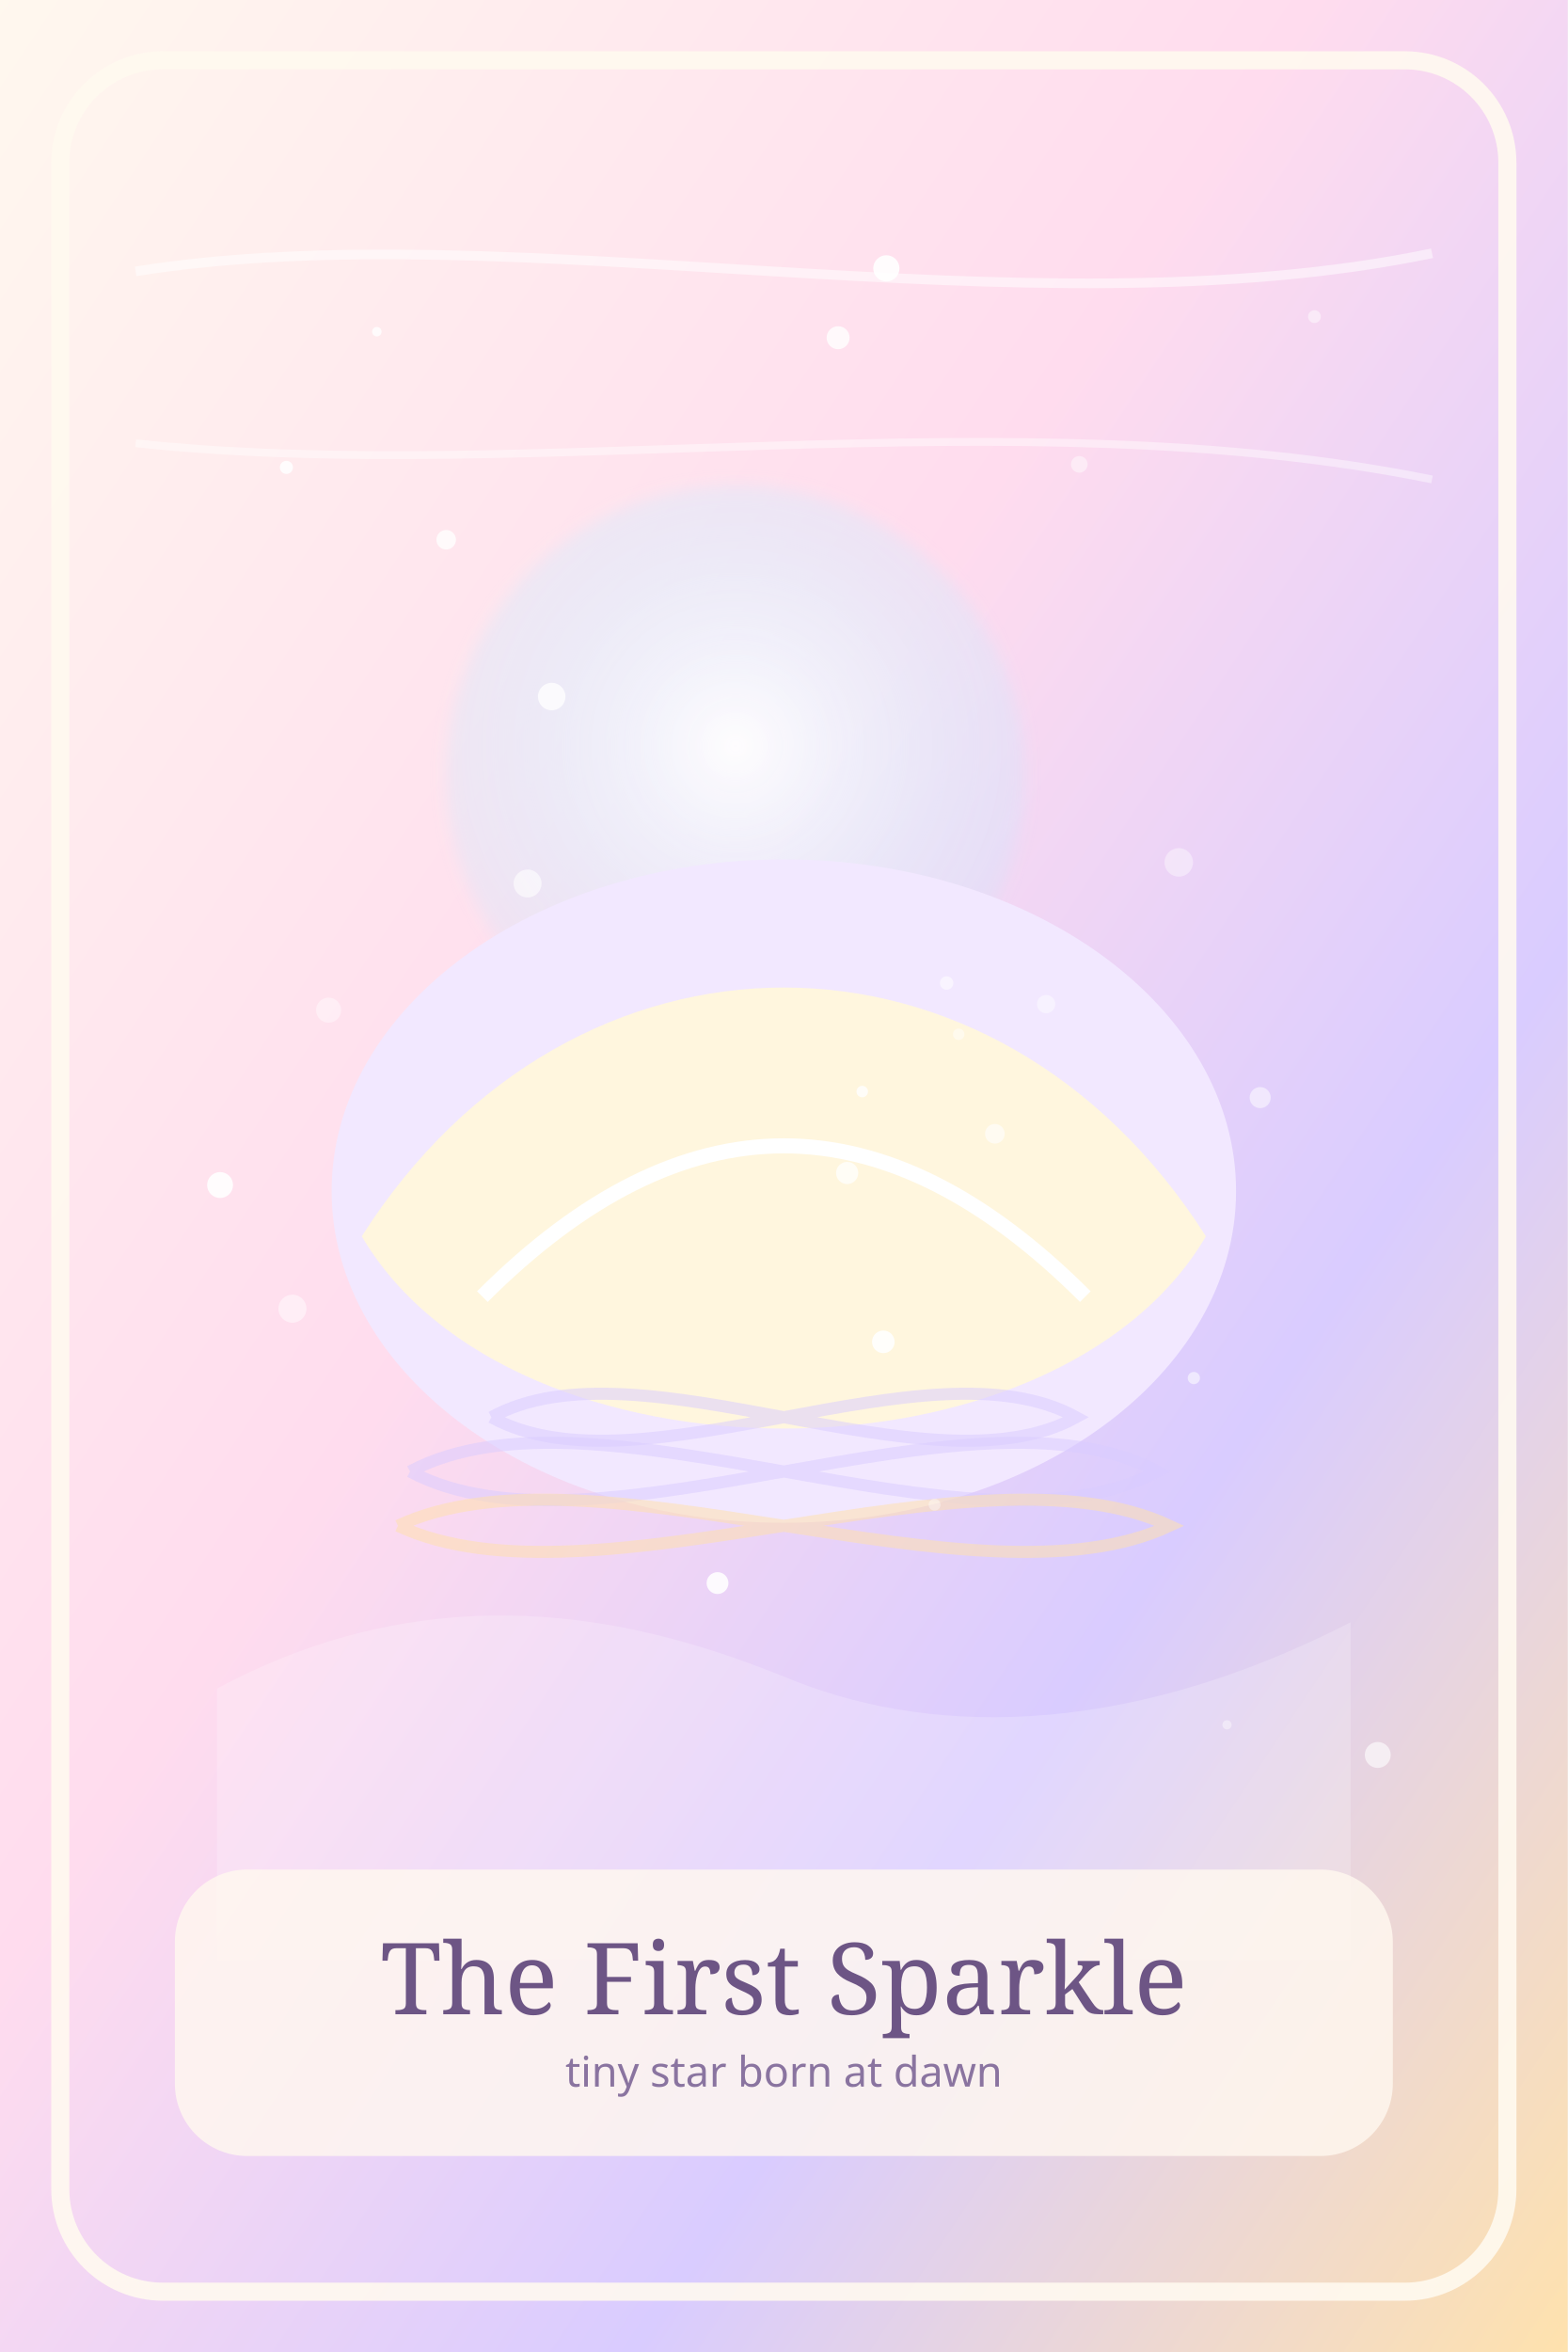
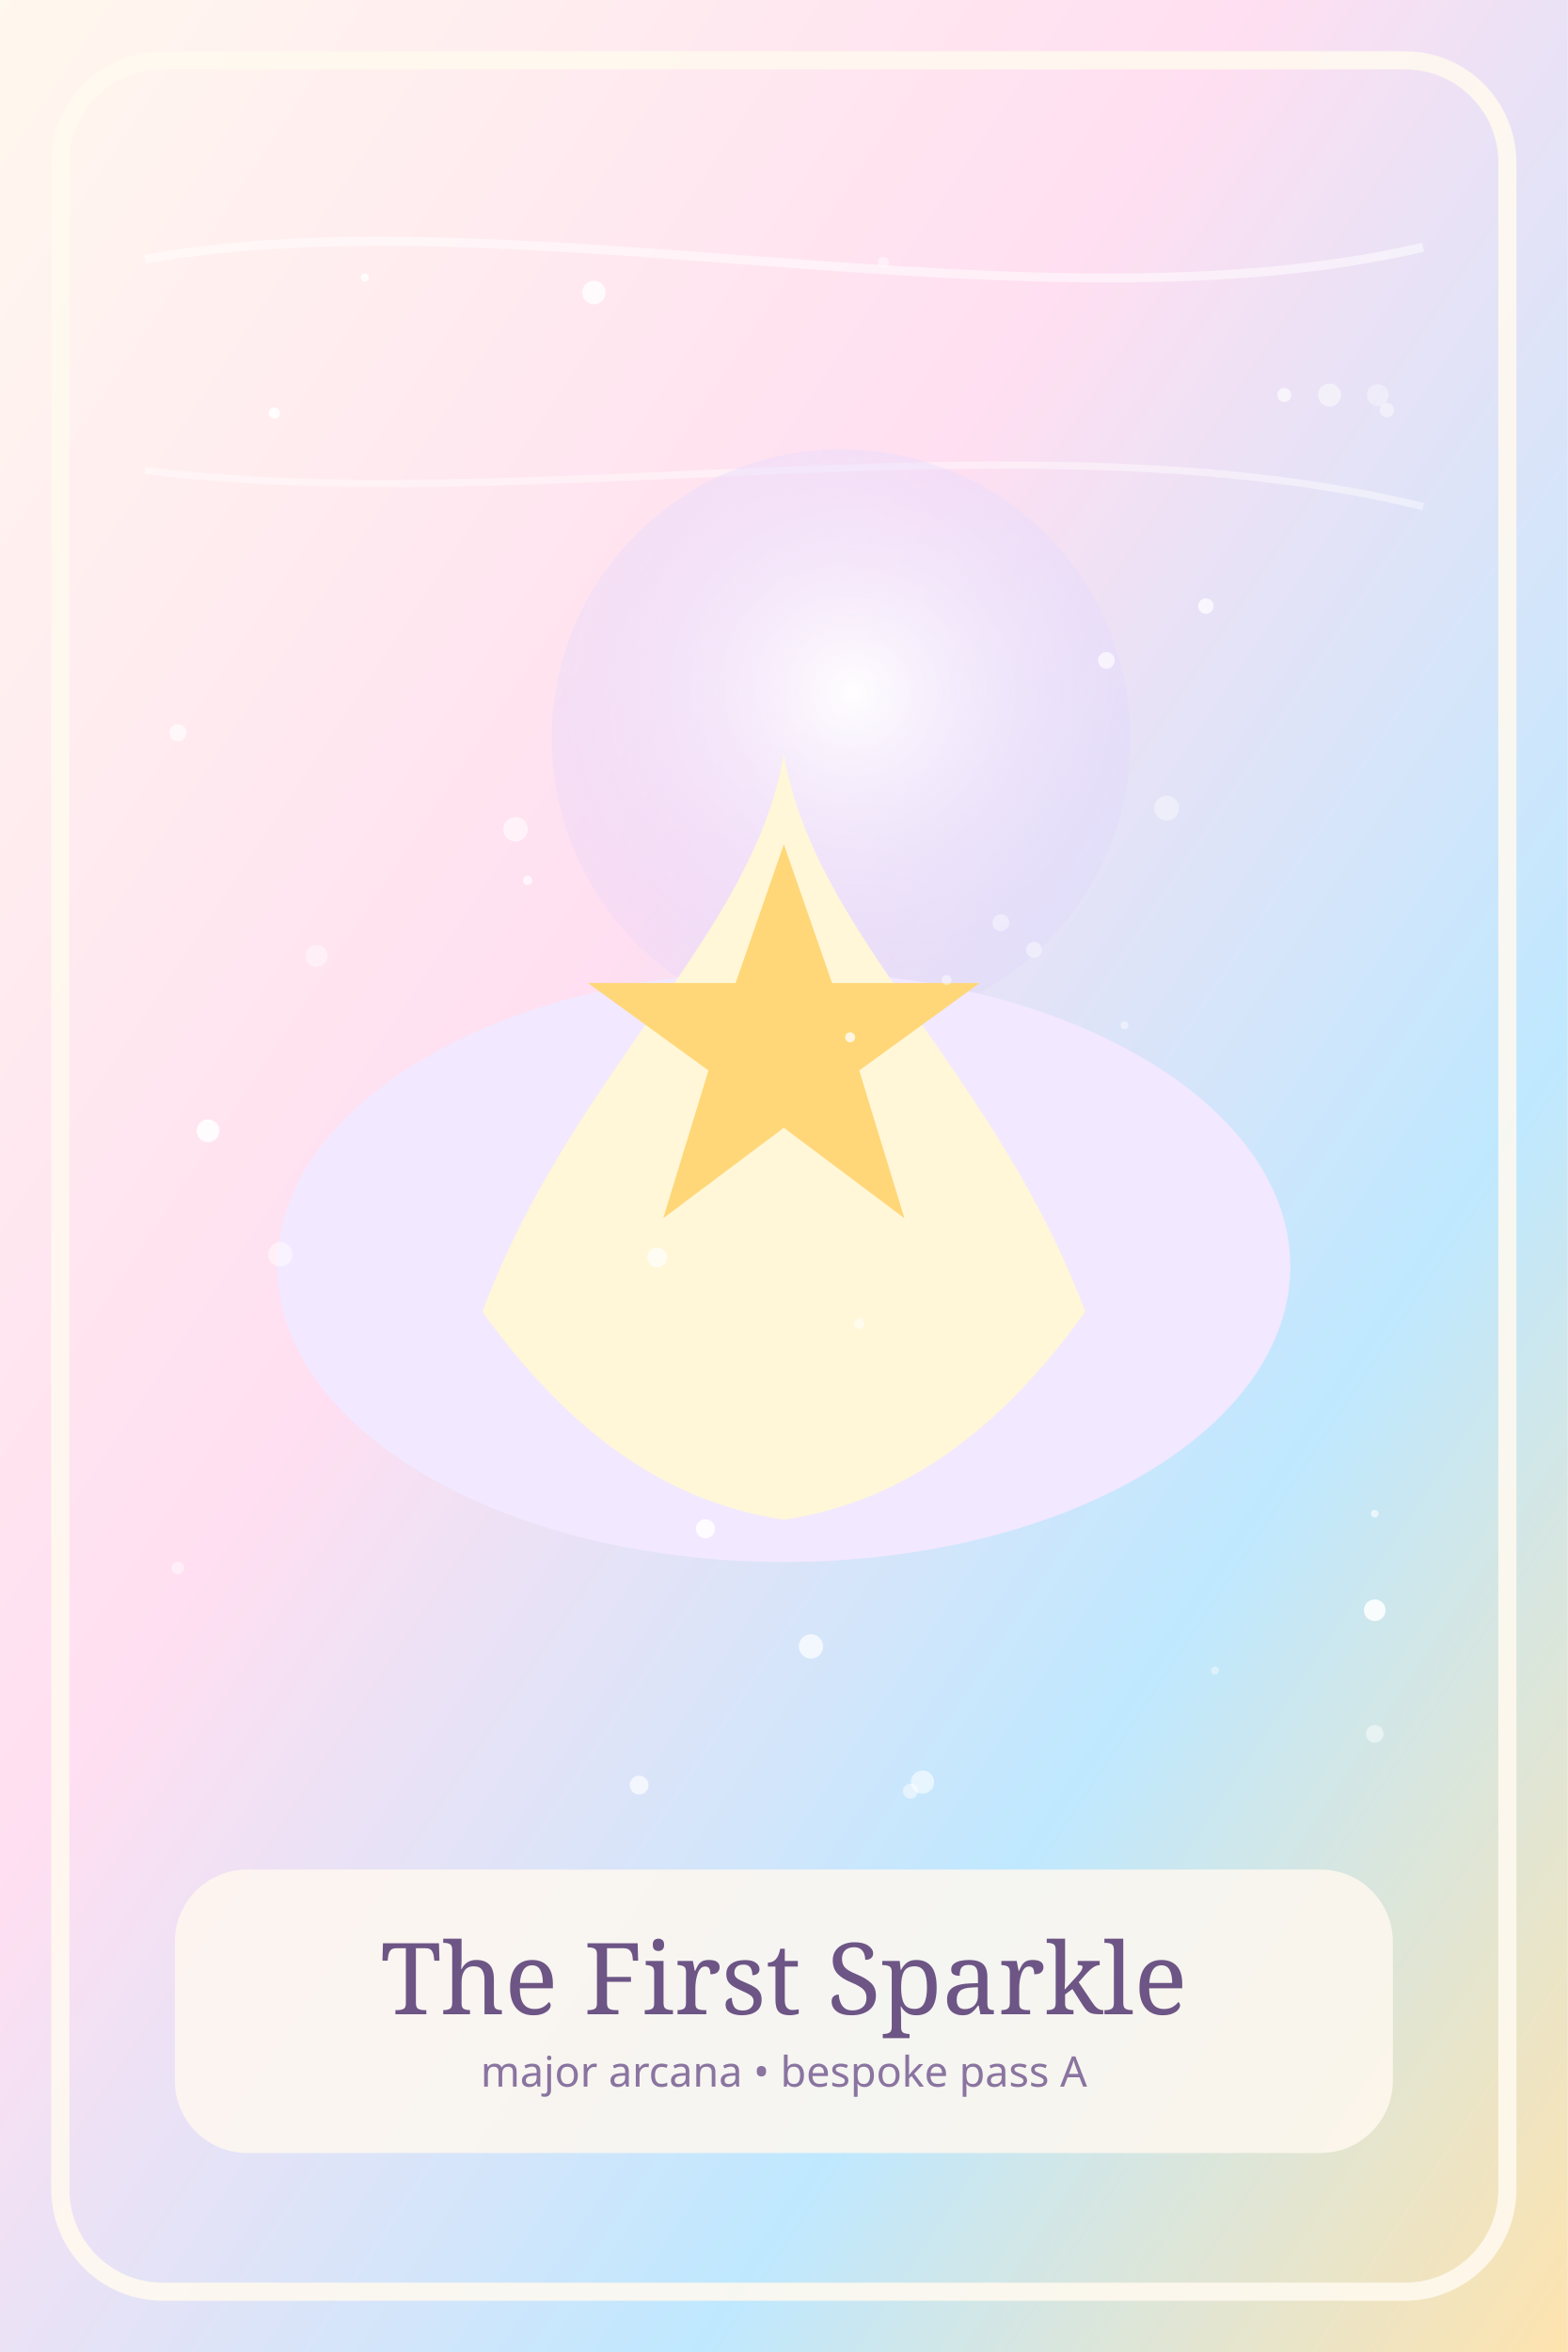
<svg xmlns="http://www.w3.org/2000/svg" viewBox="0 0 520 780" role="img" aria-labelledby="t d">
  <defs>
    <linearGradient id="bg" x1="0" y1="0" x2="1" y2="1">
      <stop offset="0%" stop-color="#fff8ee" />
-       <stop offset="42%" stop-color="#ffdcee" />
-       <stop offset="70%" stop-color="#d9ccff" />
-       <stop offset="100%" stop-color="#ffe2ac" />
+       <stop offset="40%" stop-color="#ffdff1" />
+       <stop offset="72%" stop-color="#bfe8ff" />
+       <stop offset="100%" stop-color="#ffe3ad" />
    </linearGradient>
-     <radialGradient id="orb" cx="50%" cy="45%" r="60%">
-       <stop offset="0%" stop-color="#ffffff" stop-opacity="0.94" />
-       <stop offset="100%" stop-color="#bfe7ff" stop-opacity="0.16" />
+     <radialGradient id="orb" cx="52%" cy="42%" r="60%">
+       <stop offset="0%" stop-color="#fff" stop-opacity=".95" />
+       <stop offset="100%" stop-color="#d8ccff" stop-opacity=".16" />
    </radialGradient>
-     <filter id="soft" x="-20%" y="-20%" width="140%" height="140%">
-       <feGaussianBlur stdDeviation="2.5" />
-     </filter>
  </defs>
  <rect width="520" height="780" fill="url(#bg)" />
-   <rect x="20" y="20" width="480" height="740" rx="34" fill="none" stroke="#fff9ef" stroke-width="6" opacity=".9" />
-   <path d="M45 90 C170 70,340 112,475 84" stroke="#fff" stroke-opacity=".50" stroke-width="3.2" fill="none" />
-   <path d="M45 147 C175 161,337 131,475 159" stroke="#fff" stroke-opacity=".42" stroke-width="2.6" fill="none" />
-   <circle cx="244" cy="257" r="96" fill="url(#orb)" filter="url(#soft)" />
-   <ellipse cx="260" cy="395" rx="150" ry="110" fill="#f2e8ff" />
-   <path d="M120 410 C190 300,330 300,400 410 C350 495,170 495,120 410 Z" fill="#fff6de" />
-   <path d="M160 430 Q260 330 360 430" stroke="#fff" stroke-width="5" fill="none" />
-   <path d="M72 560 C150 518,220 540,260 556 C305 575,370 578,448 538 L448 650 L72 650 Z" fill="#ffffff" fill-opacity=".20" />
-   <path d="M 163 470 C 212 443, 308 497, 357 470 C 308 443, 212 497, 163 470" stroke="#d9ccff" stroke-opacity=".52" stroke-width="4" fill="none" />
-   <path d="M 136 488 C 198 455, 322 521, 384 488 C 322 455, 198 521, 136 488" stroke="#d9ccff" stroke-opacity=".52" stroke-width="4" fill="none" />
-   <path d="M 132 506 C 196 476, 324 536, 388 506 C 324 476, 196 536, 132 506" stroke="#ffe2ac" stroke-opacity=".52" stroke-width="4" fill="none" />
+   <rect x="20" y="20" width="480" height="740" rx="34" fill="none" stroke="#fff9ef" stroke-width="6" opacity=".88" />
+   <path d="M48 86 C170 64,344 112,472 82" stroke="#fff" stroke-width="3" opacity=".5" fill="none" />
+   <path d="M48 156 C176 172,342 136,472 168" stroke="#fff" stroke-width="2.4" opacity=".42" fill="none" />
+   <circle cx="279" cy="245" r="96" fill="url(#orb)" />
  <g>
-     <circle cx="330" cy="376" r="3.26" fill="#fff" opacity="0.59" />
-     <circle cx="396" cy="457" r="2.03" fill="#fff" opacity="0.54" />
-     <circle cx="278" cy="112" r="3.81" fill="#fff" opacity="0.79" />
-     <circle cx="294" cy="89" r="4.35" fill="#fff" opacity="0.90" />
-     <circle cx="148" cy="179" r="3.24" fill="#fff" opacity="0.79" />
-     <circle cx="391" cy="286" r="4.73" fill="#fff" opacity="0.39" />
-     <circle cx="175" cy="293" r="4.64" fill="#fff" opacity="0.58" />
-     <circle cx="310" cy="499" r="1.97" fill="#fff" opacity="0.38" />
-     <circle cx="457" cy="582" r="4.30" fill="#fff" opacity="0.60" />
-     <circle cx="436" cy="105" r="2.12" fill="#fff" opacity="0.45" />
-     <circle cx="125" cy="110" r="1.57" fill="#fff" opacity="0.81" />
-     <circle cx="95" cy="155" r="2.17" fill="#fff" opacity="0.87" />
-     <circle cx="318" cy="343" r="1.90" fill="#fff" opacity="0.45" />
-     <circle cx="407" cy="572" r="1.52" fill="#fff" opacity="0.41" />
-     <circle cx="314" cy="326" r="2.23" fill="#fff" opacity="0.52" />
-     <circle cx="418" cy="364" r="3.50" fill="#fff" opacity="0.50" />
-     <circle cx="183" cy="231" r="4.56" fill="#fff" opacity="0.77" />
-     <circle cx="281" cy="389" r="3.68" fill="#fff" opacity="0.74" />
-     <circle cx="293" cy="445" r="3.75" fill="#fff" opacity="0.88" />
-     <circle cx="97" cy="434" r="4.65" fill="#fff" opacity="0.47" />
-     <circle cx="73" cy="393" r="4.30" fill="#fff" opacity="0.88" />
-     <circle cx="238" cy="525" r="3.62" fill="#fff" opacity="0.89" />
-     <circle cx="347" cy="333" r="3.03" fill="#fff" opacity="0.42" />
-     <circle cx="286" cy="362" r="1.91" fill="#fff" opacity="0.78" />
-     <circle cx="109" cy="335" r="4.16" fill="#fff" opacity="0.39" />
-     <circle cx="358" cy="154" r="2.76" fill="#fff" opacity="0.43" />
+     <ellipse cx="260" cy="420" rx="168" ry="98" fill="#f2e8ff" />
+     <path d="M160 435 C190 355,250 310,260 250 C270 310,330 355,360 435 C332 474,300 498,260 504 C220 498,188 474,160 435 Z" fill="#fff7d8" />
+     <path d="M260 280 L276 326 L325 326 L285 355 L300 404 L260 374 L220 404 L235 355 L195 326 L244 326 Z" fill="#ffd778" />
  </g>
-   <rect x="58" y="620" width="404" height="95" rx="24" fill="#fff8ef" opacity=".82" />
+   <g>
+     <circle cx="175" cy="292" r="1.55" fill="#fff" opacity="0.65" />
+     <circle cx="367" cy="219" r="2.78" fill="#fff" opacity="0.65" />
+     <circle cx="285" cy="439" r="1.75" fill="#fff" opacity="0.54" />
+     <circle cx="456" cy="502" r="1.27" fill="#fff" opacity="0.62" />
+     <circle cx="456" cy="534" r="3.59" fill="#fff" opacity="0.86" />
+     <circle cx="59" cy="243" r="2.82" fill="#fff" opacity="0.65" />
+     <circle cx="387" cy="268" r="4.14" fill="#fff" opacity="0.39" />
+     <circle cx="171" cy="275" r="4.06" fill="#fff" opacity="0.58" />
+     <circle cx="306" cy="591" r="3.85" fill="#fff" opacity="0.57" />
+     <circle cx="426" cy="131" r="2.31" fill="#fff" opacity="0.62" />
+     <circle cx="293" cy="87" r="1.83" fill="#fff" opacity="0.45" />
+     <circle cx="121" cy="92" r="1.35" fill="#fff" opacity="0.81" />
+     <circle cx="91" cy="137" r="1.88" fill="#fff" opacity="0.87" />
+     <circle cx="314" cy="325" r="1.65" fill="#fff" opacity="0.45" />
+     <circle cx="403" cy="554" r="1.30" fill="#fff" opacity="0.41" />
+     <circle cx="456" cy="575" r="2.92" fill="#fff" opacity="0.48" />
+     <circle cx="218" cy="417" r="3.29" fill="#fff" opacity="0.69" />
+     <circle cx="373" cy="340" r="1.32" fill="#fff" opacity="0.43" />
+     <circle cx="302" cy="594" r="2.48" fill="#fff" opacity="0.51" />
+     <circle cx="400" cy="201" r="2.56" fill="#fff" opacity="0.73" />
+     <circle cx="93" cy="416" r="4.07" fill="#fff" opacity="0.47" />
+     <circle cx="69" cy="375" r="3.76" fill="#fff" opacity="0.88" />
+     <circle cx="234" cy="507" r="3.16" fill="#fff" opacity="0.89" />
+     <circle cx="343" cy="315" r="2.64" fill="#fff" opacity="0.42" />
+     <circle cx="282" cy="344" r="1.65" fill="#fff" opacity="0.78" />
+     <circle cx="105" cy="317" r="3.64" fill="#fff" opacity="0.39" />
+     <circle cx="460" cy="136" r="2.40" fill="#fff" opacity="0.43" />
+     <circle cx="59" cy="520" r="2.08" fill="#fff" opacity="0.46" />
+     <circle cx="441" cy="131" r="3.81" fill="#fff" opacity="0.48" />
+     <circle cx="457" cy="131" r="3.60" fill="#fff" opacity="0.36" />
+     <circle cx="212" cy="592" r="3.12" fill="#fff" opacity="0.67" />
+     <circle cx="269" cy="546" r="4.04" fill="#fff" opacity="0.71" />
+     <circle cx="332" cy="306" r="2.77" fill="#fff" opacity="0.41" />
+     <circle cx="197" cy="97" r="3.91" fill="#fff" opacity="0.79" />
+   </g>
+   <rect x="58" y="620" width="404" height="94" rx="24" fill="#fff8ef" opacity=".84" />
  <text x="260" y="668" text-anchor="middle" font-family="'Cormorant Garamond', Georgia, serif" font-size="33" fill="#6d5585">The First Sparkle</text>
-   <text x="260" y="692" text-anchor="middle" font-family="'Nunito', sans-serif" font-size="14" fill="#8a74a0">tiny star born at dawn</text>
+   <text x="260" y="692" text-anchor="middle" font-family="'Nunito', sans-serif" font-size="14" fill="#8a74a0">major arcana • bespoke pass A</text>
</svg>
